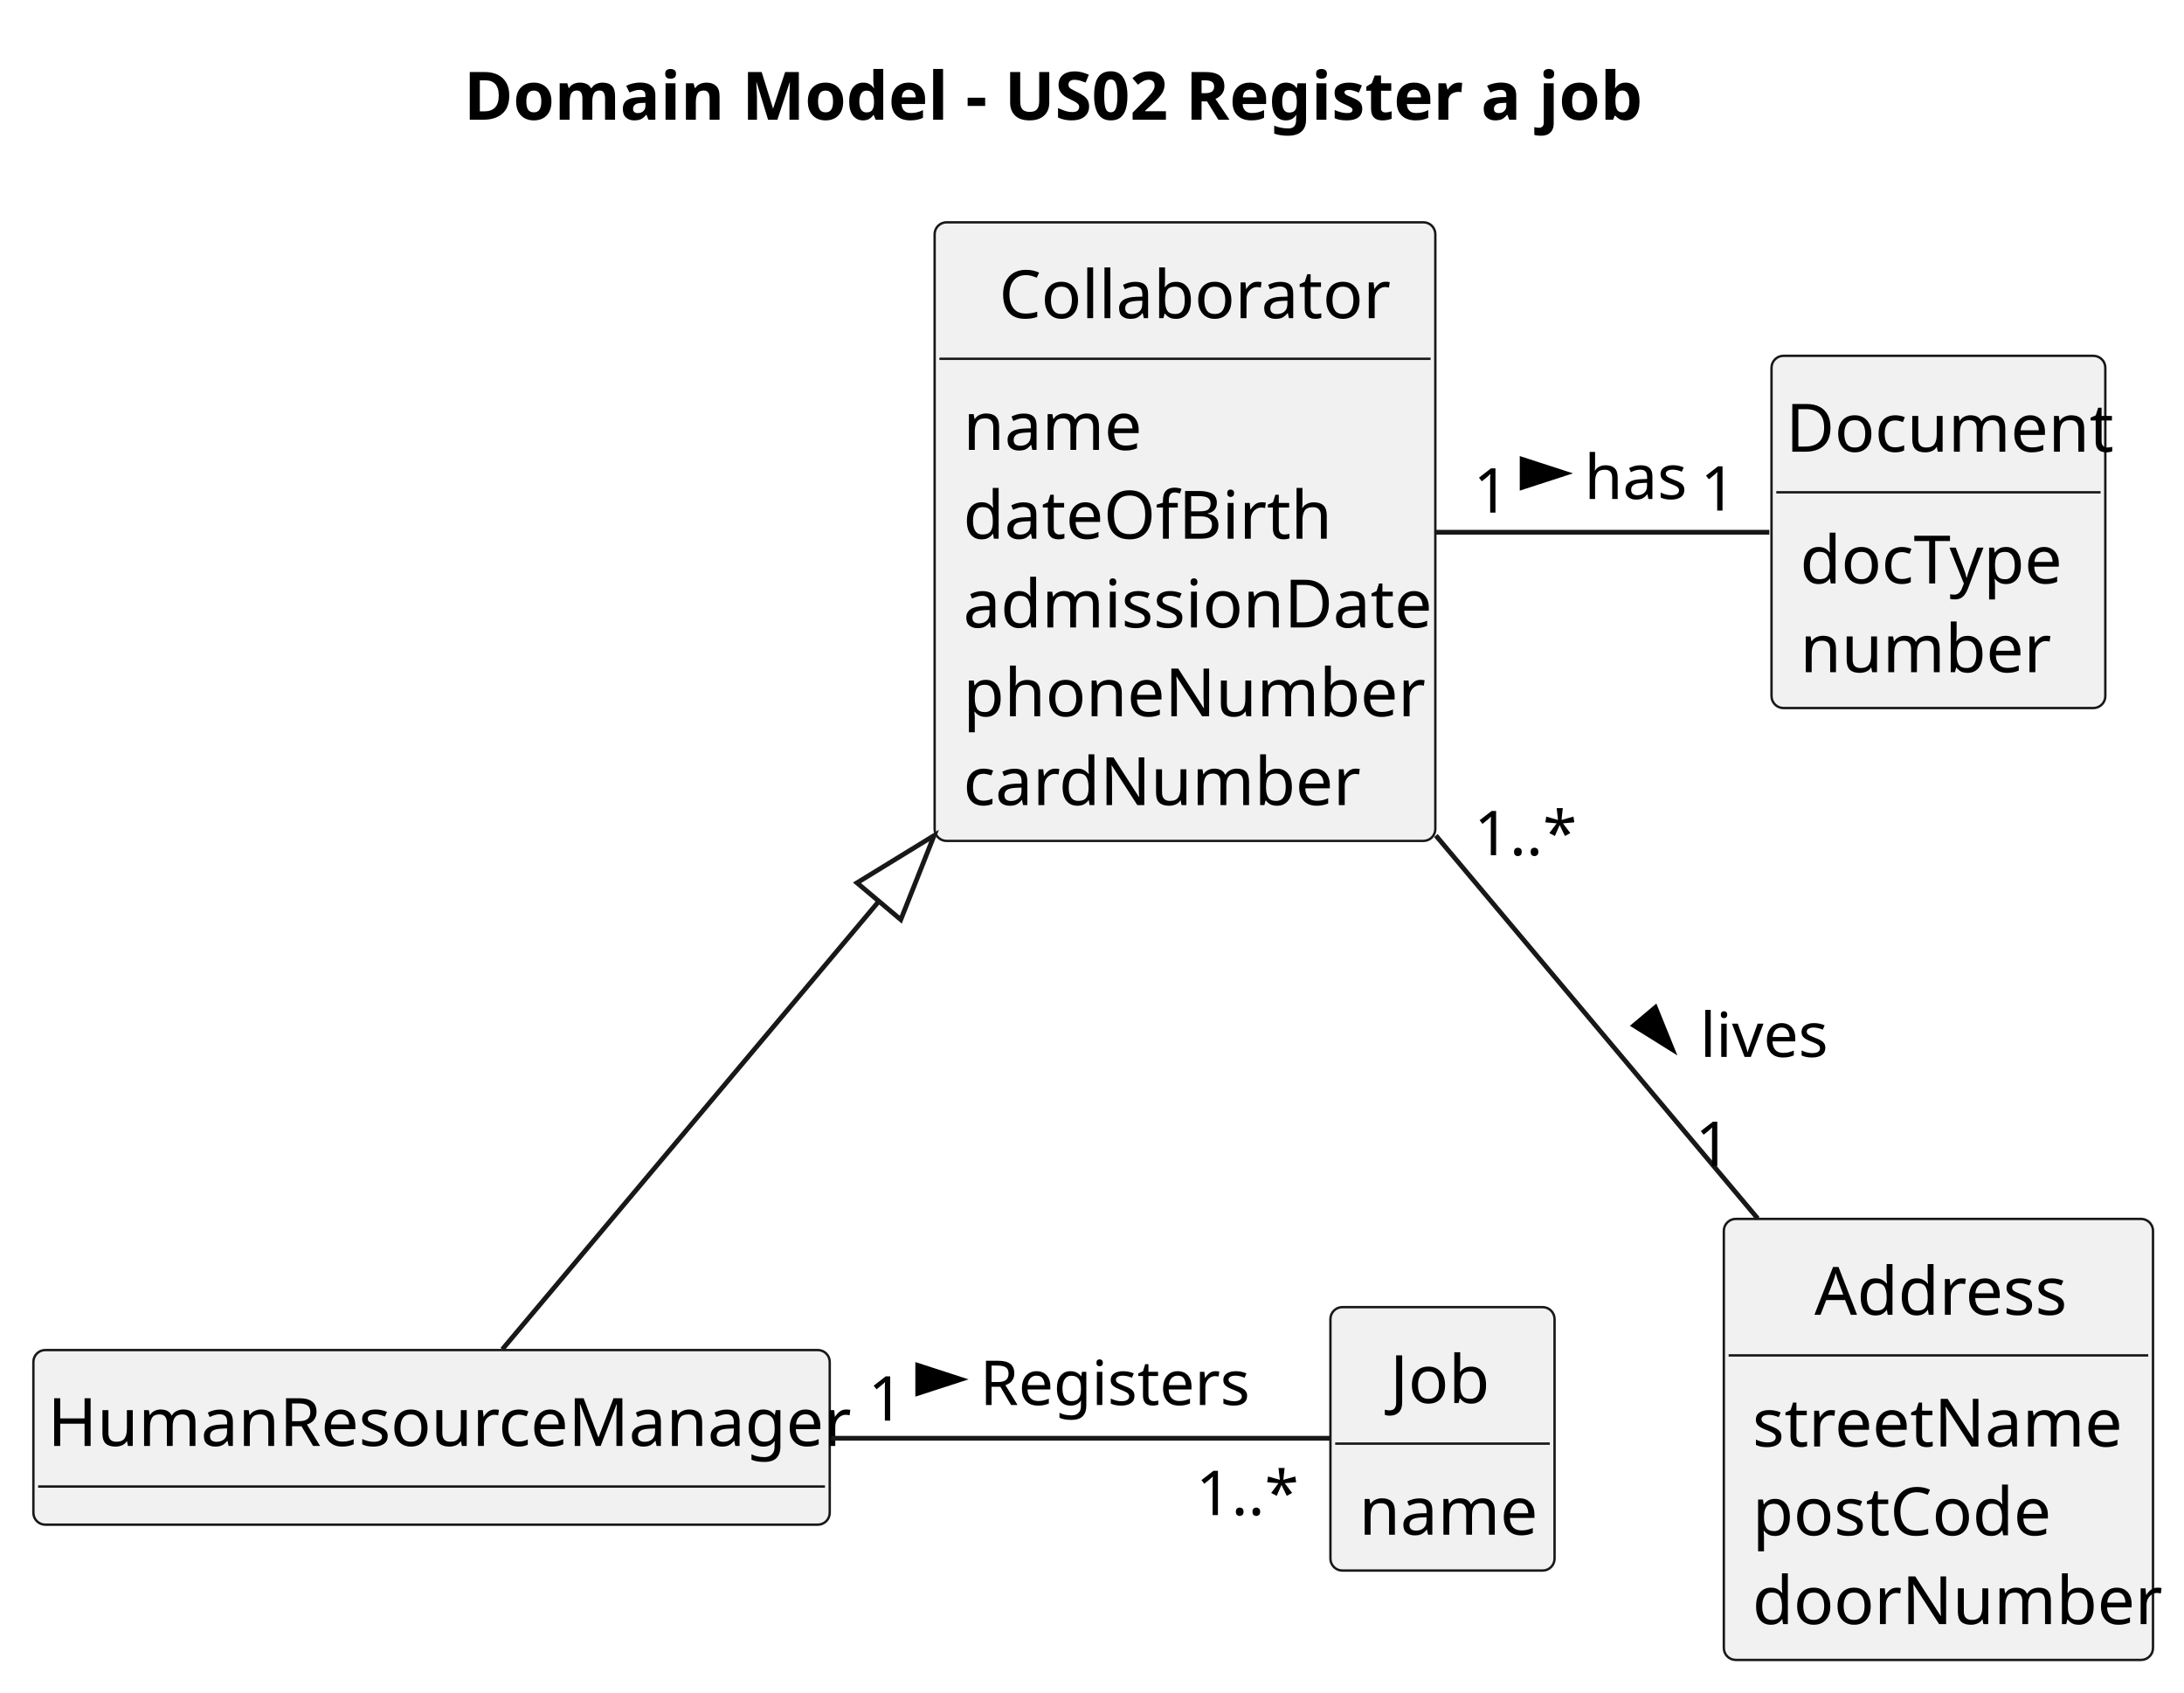
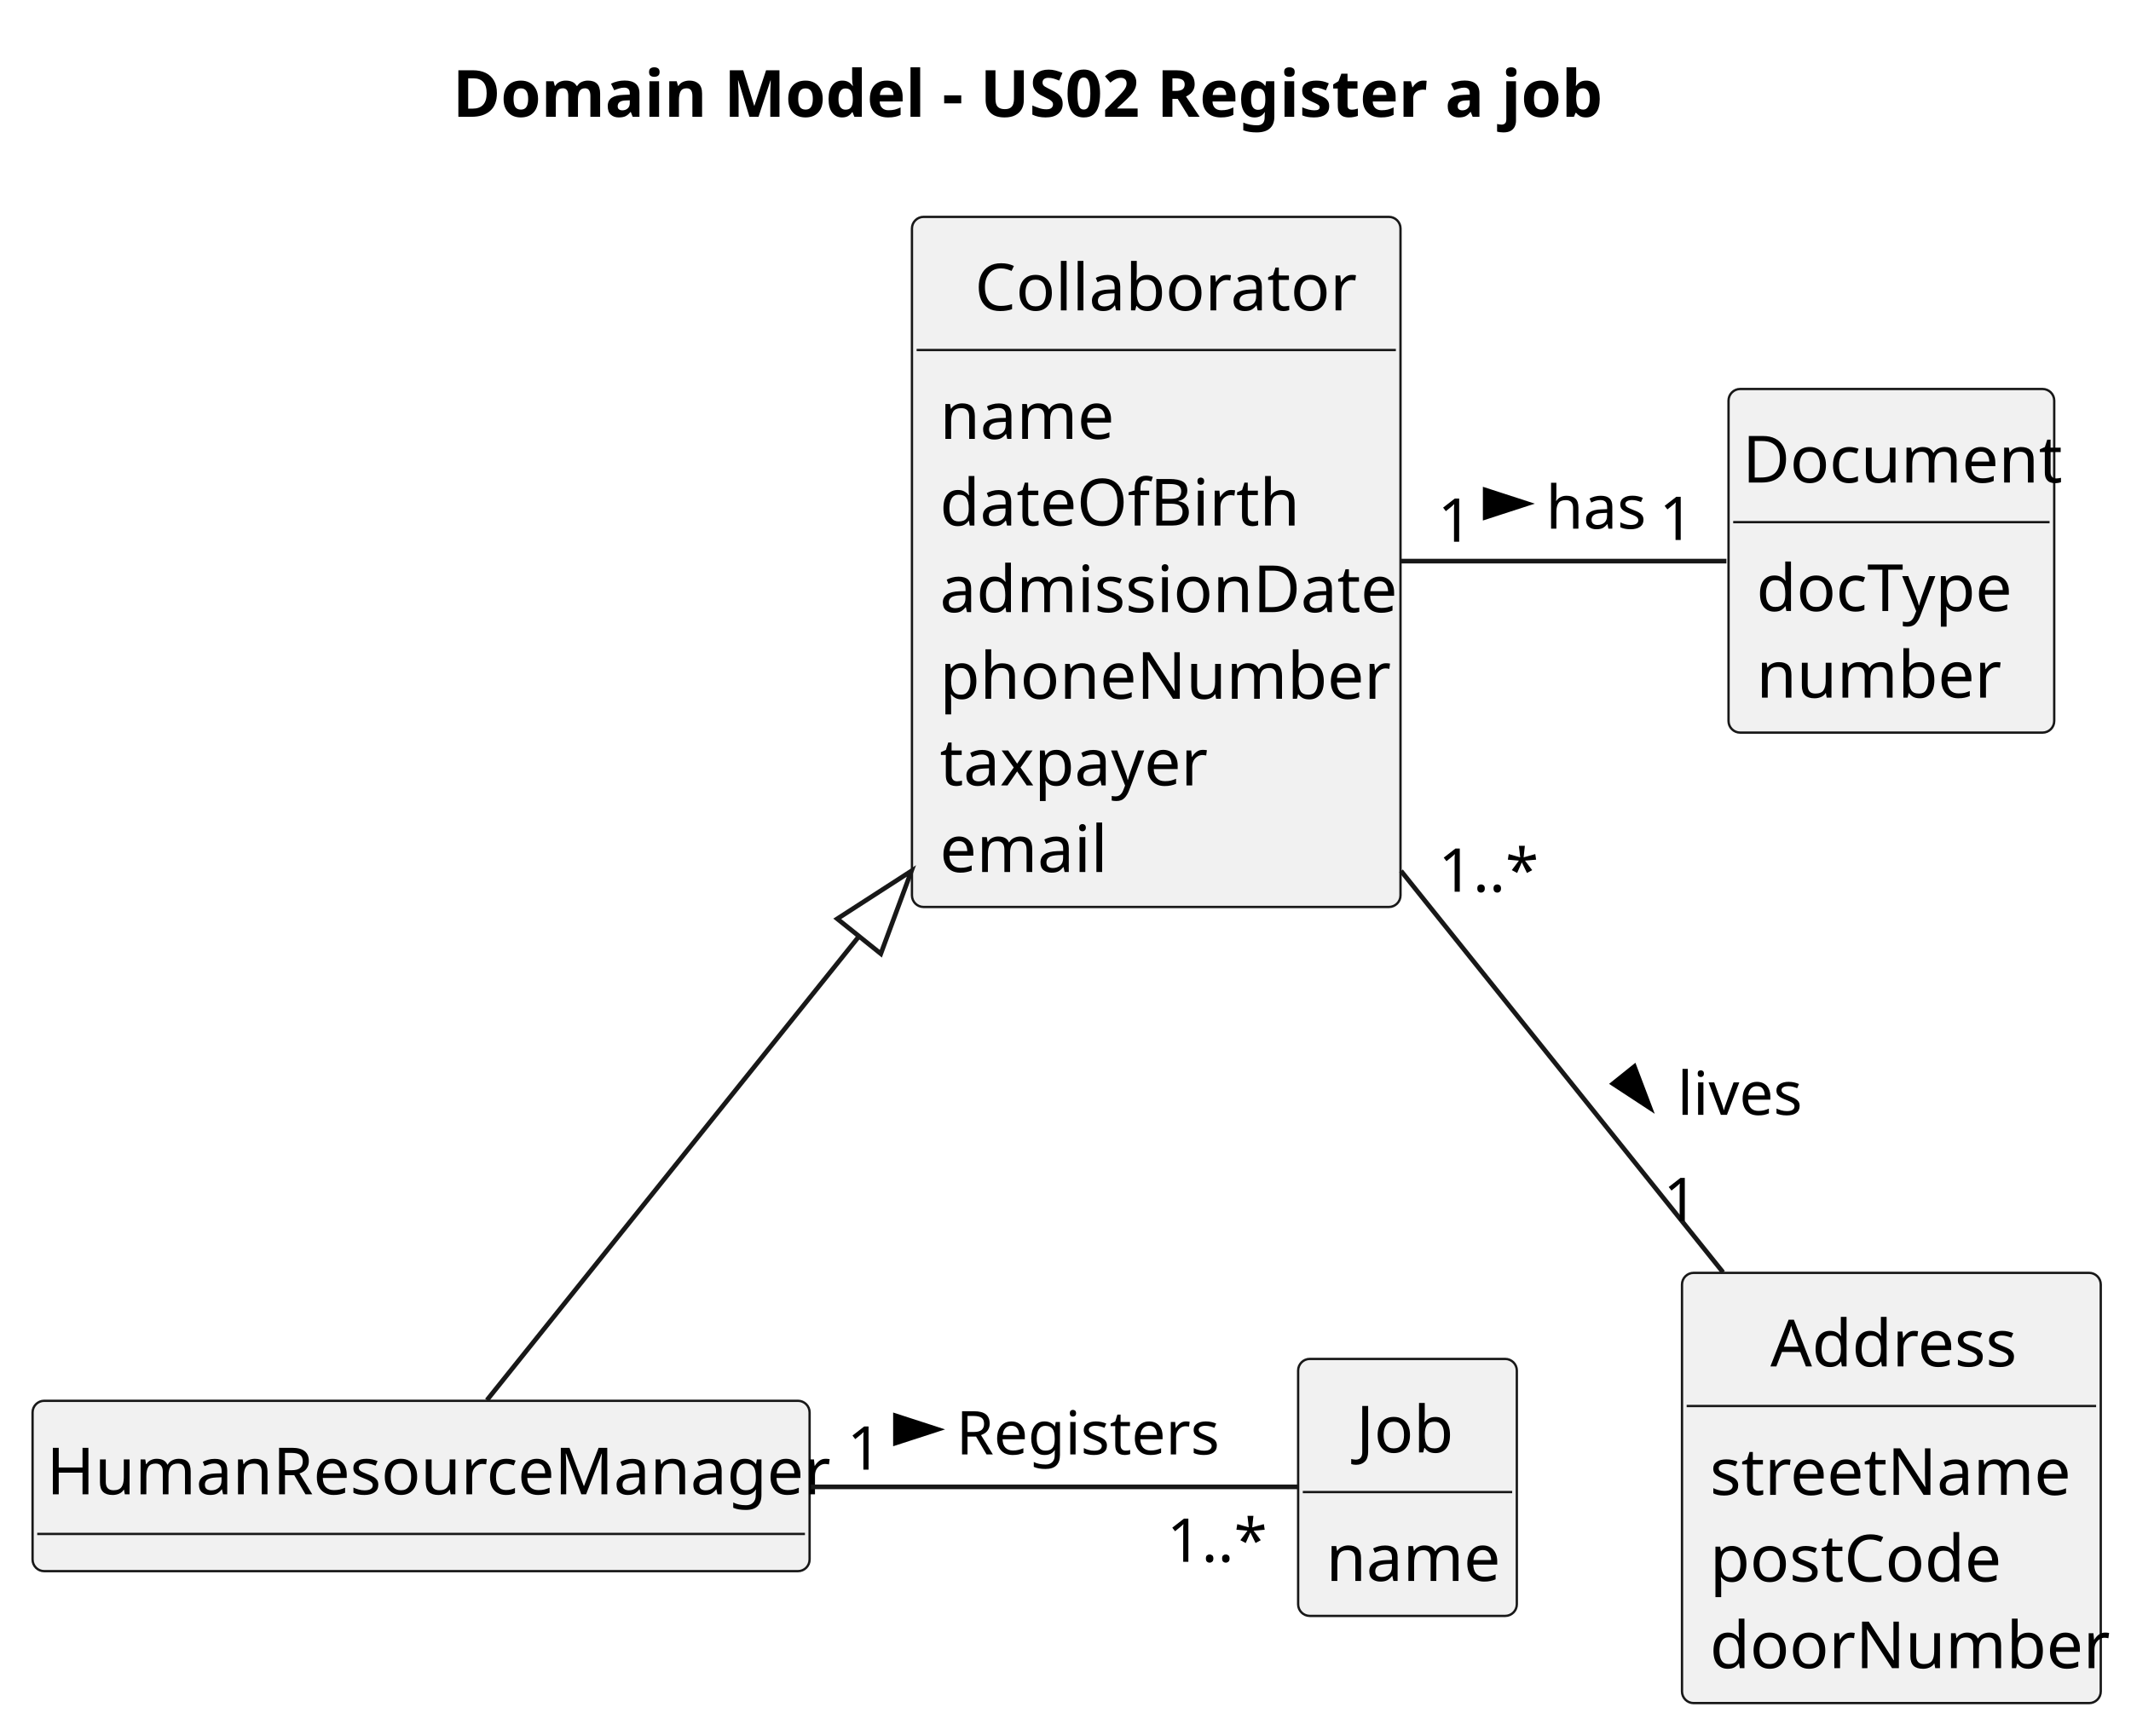
- <svg xmlns="http://www.w3.org/2000/svg" contentStyleType="text/css" height="355px" preserveAspectRatio="none" style="width:458px;height:355px;background:#FFFFFF;" version="1.1" viewBox="0 0 458 355" width="458px" zoomAndPan="magnify">
+ <svg xmlns="http://www.w3.org/2000/svg" contentStyleType="text/css" height="373px" preserveAspectRatio="none" style="width:458px;height:373px;background:#FFFFFF;" version="1.1" viewBox="0 0 458 373" width="458px" zoomAndPan="magnify">
  <defs />
  <g>
    <text fill="#000000" font-family="sans-serif" font-size="14" font-weight="bold" lengthAdjust="spacing" textLength="250" x="97.25" y="25.107">Domain Model - US02 Register a job</text>
    <g id="elem_HumanResourceManager">
-       <rect codeLine="10" fill="#F1F1F1" height="36.621" id="HumanResourceManager" rx="2.5" ry="2.5" style="stroke:#181818;stroke-width:0.5;" width="167" x="7" y="283.121" />
-       <text fill="#000000" font-family="sans-serif" font-size="14" lengthAdjust="spacing" textLength="161" x="10" y="303.228">HumanResourceManager</text>
-       <line style="stroke:#181818;stroke-width:0.5;" x1="8" x2="173" y1="311.742" y2="311.742" />
+       <rect codeLine="10" fill="#F1F1F1" height="36.621" id="HumanResourceManager" rx="2.5" ry="2.5" style="stroke:#181818;stroke-width:0.5;" width="167" x="7" y="301.121" />
+       <text fill="#000000" font-family="sans-serif" font-size="14" lengthAdjust="spacing" textLength="161" x="10" y="321.228">HumanResourceManager</text>
+       <line style="stroke:#181818;stroke-width:0.5;" x1="8" x2="173" y1="329.742" y2="329.742" />
    </g>
    <g id="elem_Collaborator">
-       <rect codeLine="13" fill="#F1F1F1" height="129.727" id="Collaborator" rx="2.5" ry="2.5" style="stroke:#181818;stroke-width:0.5;" width="105" x="196" y="46.621" />
+       <rect codeLine="13" fill="#F1F1F1" height="148.348" id="Collaborator" rx="2.5" ry="2.5" style="stroke:#181818;stroke-width:0.5;" width="105" x="196" y="46.621" />
      <text fill="#000000" font-family="sans-serif" font-size="14" lengthAdjust="spacing" textLength="78" x="209.5" y="66.728">Collaborator</text>
      <line style="stroke:#181818;stroke-width:0.5;" x1="197" x2="300" y1="75.242" y2="75.242" />
      <text fill="#000000" font-family="sans-serif" font-size="14" lengthAdjust="spacing" textLength="35" x="202" y="94.35">name</text>
      <text fill="#000000" font-family="sans-serif" font-size="14" lengthAdjust="spacing" textLength="72" x="202" y="112.971">dateOfBirth</text>
      <text fill="#000000" font-family="sans-serif" font-size="14" lengthAdjust="spacing" textLength="93" x="202" y="131.592">admissionDate</text>
      <text fill="#000000" font-family="sans-serif" font-size="14" lengthAdjust="spacing" textLength="89" x="202" y="150.213">phoneNumber</text>
-       <text fill="#000000" font-family="sans-serif" font-size="14" lengthAdjust="spacing" textLength="77" x="202" y="168.834">cardNumber</text>
+       <text fill="#000000" font-family="sans-serif" font-size="14" lengthAdjust="spacing" textLength="54" x="202" y="168.834">taxpayer</text>
+       <text fill="#000000" font-family="sans-serif" font-size="14" lengthAdjust="spacing" textLength="33" x="202" y="187.455">email</text>
    </g>
    <g id="elem_Document">
-       <rect codeLine="21" fill="#F1F1F1" height="73.863" id="Document" rx="2.5" ry="2.5" style="stroke:#181818;stroke-width:0.5;" width="70" x="371.5" y="74.621" />
-       <text fill="#000000" font-family="sans-serif" font-size="14" lengthAdjust="spacing" textLength="64" x="374.5" y="94.728">Document</text>
-       <line style="stroke:#181818;stroke-width:0.5;" x1="372.5" x2="440.5" y1="103.242" y2="103.242" />
-       <text fill="#000000" font-family="sans-serif" font-size="14" lengthAdjust="spacing" textLength="55" x="377.5" y="122.35">docType</text>
-       <text fill="#000000" font-family="sans-serif" font-size="14" lengthAdjust="spacing" textLength="48" x="377.5" y="140.971">number</text>
+       <rect codeLine="22" fill="#F1F1F1" height="73.863" id="Document" rx="2.5" ry="2.5" style="stroke:#181818;stroke-width:0.5;" width="70" x="371.5" y="83.621" />
+       <text fill="#000000" font-family="sans-serif" font-size="14" lengthAdjust="spacing" textLength="64" x="374.5" y="103.728">Document</text>
+       <line style="stroke:#181818;stroke-width:0.5;" x1="372.5" x2="440.5" y1="112.242" y2="112.242" />
+       <text fill="#000000" font-family="sans-serif" font-size="14" lengthAdjust="spacing" textLength="55" x="377.5" y="131.35">docType</text>
+       <text fill="#000000" font-family="sans-serif" font-size="14" lengthAdjust="spacing" textLength="48" x="377.5" y="149.971">number</text>
    </g>
    <g id="elem_Address">
-       <rect codeLine="26" fill="#F1F1F1" height="92.484" id="Address" rx="2.5" ry="2.5" style="stroke:#181818;stroke-width:0.5;" width="90" x="361.5" y="255.621" />
-       <text fill="#000000" font-family="sans-serif" font-size="14" lengthAdjust="spacing" textLength="52" x="380.5" y="275.728">Address</text>
-       <line style="stroke:#181818;stroke-width:0.5;" x1="362.5" x2="450.5" y1="284.242" y2="284.242" />
-       <text fill="#000000" font-family="sans-serif" font-size="14" lengthAdjust="spacing" textLength="72" x="367.5" y="303.35">streetName</text>
-       <text fill="#000000" font-family="sans-serif" font-size="14" lengthAdjust="spacing" textLength="61" x="367.5" y="321.971">postCode</text>
-       <text fill="#000000" font-family="sans-serif" font-size="14" lengthAdjust="spacing" textLength="78" x="367.5" y="340.592">doorNumber</text>
+       <rect codeLine="27" fill="#F1F1F1" height="92.484" id="Address" rx="2.5" ry="2.5" style="stroke:#181818;stroke-width:0.5;" width="90" x="361.5" y="273.621" />
+       <text fill="#000000" font-family="sans-serif" font-size="14" lengthAdjust="spacing" textLength="52" x="380.5" y="293.728">Address</text>
+       <line style="stroke:#181818;stroke-width:0.5;" x1="362.5" x2="450.5" y1="302.242" y2="302.242" />
+       <text fill="#000000" font-family="sans-serif" font-size="14" lengthAdjust="spacing" textLength="72" x="367.5" y="321.35">streetName</text>
+       <text fill="#000000" font-family="sans-serif" font-size="14" lengthAdjust="spacing" textLength="61" x="367.5" y="339.971">postCode</text>
+       <text fill="#000000" font-family="sans-serif" font-size="14" lengthAdjust="spacing" textLength="78" x="367.5" y="358.592">doorNumber</text>
    </g>
    <g id="elem_Job">
-       <rect codeLine="32" fill="#F1F1F1" height="55.242" id="Job" rx="2.5" ry="2.5" style="stroke:#181818;stroke-width:0.5;" width="47" x="279" y="274.121" />
-       <text fill="#000000" font-family="sans-serif" font-size="14" lengthAdjust="spacing" textLength="22" x="291.5" y="294.228">Job</text>
-       <line style="stroke:#181818;stroke-width:0.5;" x1="280" x2="325" y1="302.742" y2="302.742" />
-       <text fill="#000000" font-family="sans-serif" font-size="14" lengthAdjust="spacing" textLength="35" x="285" y="321.85">name</text>
+       <rect codeLine="33" fill="#F1F1F1" height="55.242" id="Job" rx="2.5" ry="2.5" style="stroke:#181818;stroke-width:0.5;" width="47" x="279" y="292.121" />
+       <text fill="#000000" font-family="sans-serif" font-size="14" lengthAdjust="spacing" textLength="22" x="291.5" y="312.228">Job</text>
+       <line style="stroke:#181818;stroke-width:0.5;" x1="280" x2="325" y1="320.742" y2="320.742" />
+       <text fill="#000000" font-family="sans-serif" font-size="14" lengthAdjust="spacing" textLength="35" x="285" y="339.85">name</text>
    </g>
    <g id="link_Collaborator_Document">
-       <path codeLine="35" d="M301.11,111.621 C324.09,111.621 350.44,111.621 371.04,111.621 " fill="none" id="Collaborator-Document" style="stroke:#181818;stroke-width:1.0;" />
-       <polygon fill="#000000" points="328.25,99.267,319.205,96.328,319.205,102.206,328.25,99.267" style="stroke:#000000;stroke-width:1.0;" />
-       <text fill="#000000" font-family="sans-serif" font-size="13" lengthAdjust="spacing" textLength="21" x="332.25" y="104.649">has</text>
-       <text fill="#000000" font-family="sans-serif" font-size="13" lengthAdjust="spacing" textLength="7" x="309" y="107.494">1</text>
-       <text fill="#000000" font-family="sans-serif" font-size="13" lengthAdjust="spacing" textLength="7" x="356.613" y="107.07">1</text>
+       <path codeLine="37" d="M301.11,120.621 C324.09,120.621 350.44,120.621 371.04,120.621 " fill="none" id="Collaborator-Document" style="stroke:#181818;stroke-width:1.0;" />
+       <polygon fill="#000000" points="328.25,108.267,319.205,105.328,319.205,111.206,328.25,108.267" style="stroke:#000000;stroke-width:1.0;" />
+       <text fill="#000000" font-family="sans-serif" font-size="13" lengthAdjust="spacing" textLength="21" x="332.25" y="113.649">has</text>
+       <text fill="#000000" font-family="sans-serif" font-size="13" lengthAdjust="spacing" textLength="7" x="309" y="116.45">1</text>
+       <text fill="#000000" font-family="sans-serif" font-size="13" lengthAdjust="spacing" textLength="7" x="356.613" y="116.07">1</text>
    </g>
    <g id="link_Collaborator_Address">
-       <path codeLine="37" d="M301.11,175.221 C323.2,201.501 348.39,231.471 368.6,255.531 " fill="none" id="Collaborator-Address" style="stroke:#181818;stroke-width:1.0;" />
-       <polygon fill="#000000" points="350.717,220.094,347.147,211.279,342.648,215.061,350.717,220.094" style="stroke:#000000;stroke-width:1.0;" />
-       <text fill="#000000" font-family="sans-serif" font-size="13" lengthAdjust="spacing" textLength="25" x="356.5" y="221.649">lives</text>
-       <text fill="#000000" font-family="sans-serif" font-size="13" lengthAdjust="spacing" textLength="20" x="309.132" y="179.345">1..*</text>
-       <text fill="#000000" font-family="sans-serif" font-size="13" lengthAdjust="spacing" textLength="7" x="355.519" y="244.527">1</text>
+       <path codeLine="39" d="M301.11,187.221 C323.82,215.541 349.82,247.951 370.32,273.501 " fill="none" id="Collaborator-Address" style="stroke:#181818;stroke-width:1.0;" />
+       <polygon fill="#000000" points="354.629,238.167,351.261,229.272,346.676,232.95,354.629,238.167" style="stroke:#000000;stroke-width:1.0;" />
+       <text fill="#000000" font-family="sans-serif" font-size="13" lengthAdjust="spacing" textLength="25" x="360.5" y="239.649">lives</text>
+       <text fill="#000000" font-family="sans-serif" font-size="13" lengthAdjust="spacing" textLength="20" x="309.132" y="191.69">1..*</text>
+       <text fill="#000000" font-family="sans-serif" font-size="13" lengthAdjust="spacing" textLength="7" x="357.492" y="262.493">1</text>
    </g>
    <g id="link_Collaborator_HumanResourceManager">
-       <path codeLine="39" d="M184.308,189 C152.528,226.81 125.89,258.501 105.34,282.971 " fill="none" id="Collaborator-backto-HumanResourceManager" style="stroke:#181818;stroke-width:1.0;" />
-       <polygon fill="none" points="195.89,175.221,179.715,185.14,188.901,192.861,195.89,175.221" style="stroke:#181818;stroke-width:1.0;" />
+       <path codeLine="41" d="M184.628,201.262 C152.488,241.332 125.03,275.571 104.65,300.981 " fill="none" id="Collaborator-backto-HumanResourceManager" style="stroke:#181818;stroke-width:1.0;" />
+       <polygon fill="none" points="195.89,187.221,179.947,197.508,189.308,205.017,195.89,187.221" style="stroke:#181818;stroke-width:1.0;" />
    </g>
    <g id="link_HumanResourceManager_Job">
-       <path codeLine="41" d="M174.29,301.621 C212.02,301.621 253.68,301.621 278.97,301.621 " fill="none" id="HumanResourceManager-Job" style="stroke:#181818;stroke-width:1.0;" />
-       <polygon fill="#000000" points="201.5,289.267,192.455,286.328,192.455,292.205,201.5,289.267" style="stroke:#000000;stroke-width:1.0;" />
-       <text fill="#000000" font-family="sans-serif" font-size="13" lengthAdjust="spacing" textLength="55" x="205.5" y="294.649">Registers</text>
-       <text fill="#000000" font-family="sans-serif" font-size="13" lengthAdjust="spacing" textLength="7" x="182.064" y="297.922">1</text>
-       <text fill="#000000" font-family="sans-serif" font-size="13" lengthAdjust="spacing" textLength="20" x="250.797" y="317.727">1..*</text>
+       <path codeLine="43" d="M174.29,319.621 C212.02,319.621 253.68,319.621 278.97,319.621 " fill="none" id="HumanResourceManager-Job" style="stroke:#181818;stroke-width:1.0;" />
+       <polygon fill="#000000" points="201.5,307.267,192.455,304.328,192.455,310.205,201.5,307.267" style="stroke:#000000;stroke-width:1.0;" />
+       <text fill="#000000" font-family="sans-serif" font-size="13" lengthAdjust="spacing" textLength="55" x="205.5" y="312.649">Registers</text>
+       <text fill="#000000" font-family="sans-serif" font-size="13" lengthAdjust="spacing" textLength="7" x="182.064" y="315.922">1</text>
+       <text fill="#000000" font-family="sans-serif" font-size="13" lengthAdjust="spacing" textLength="20" x="250.797" y="335.727">1..*</text>
    </g>
  </g>
</svg>
